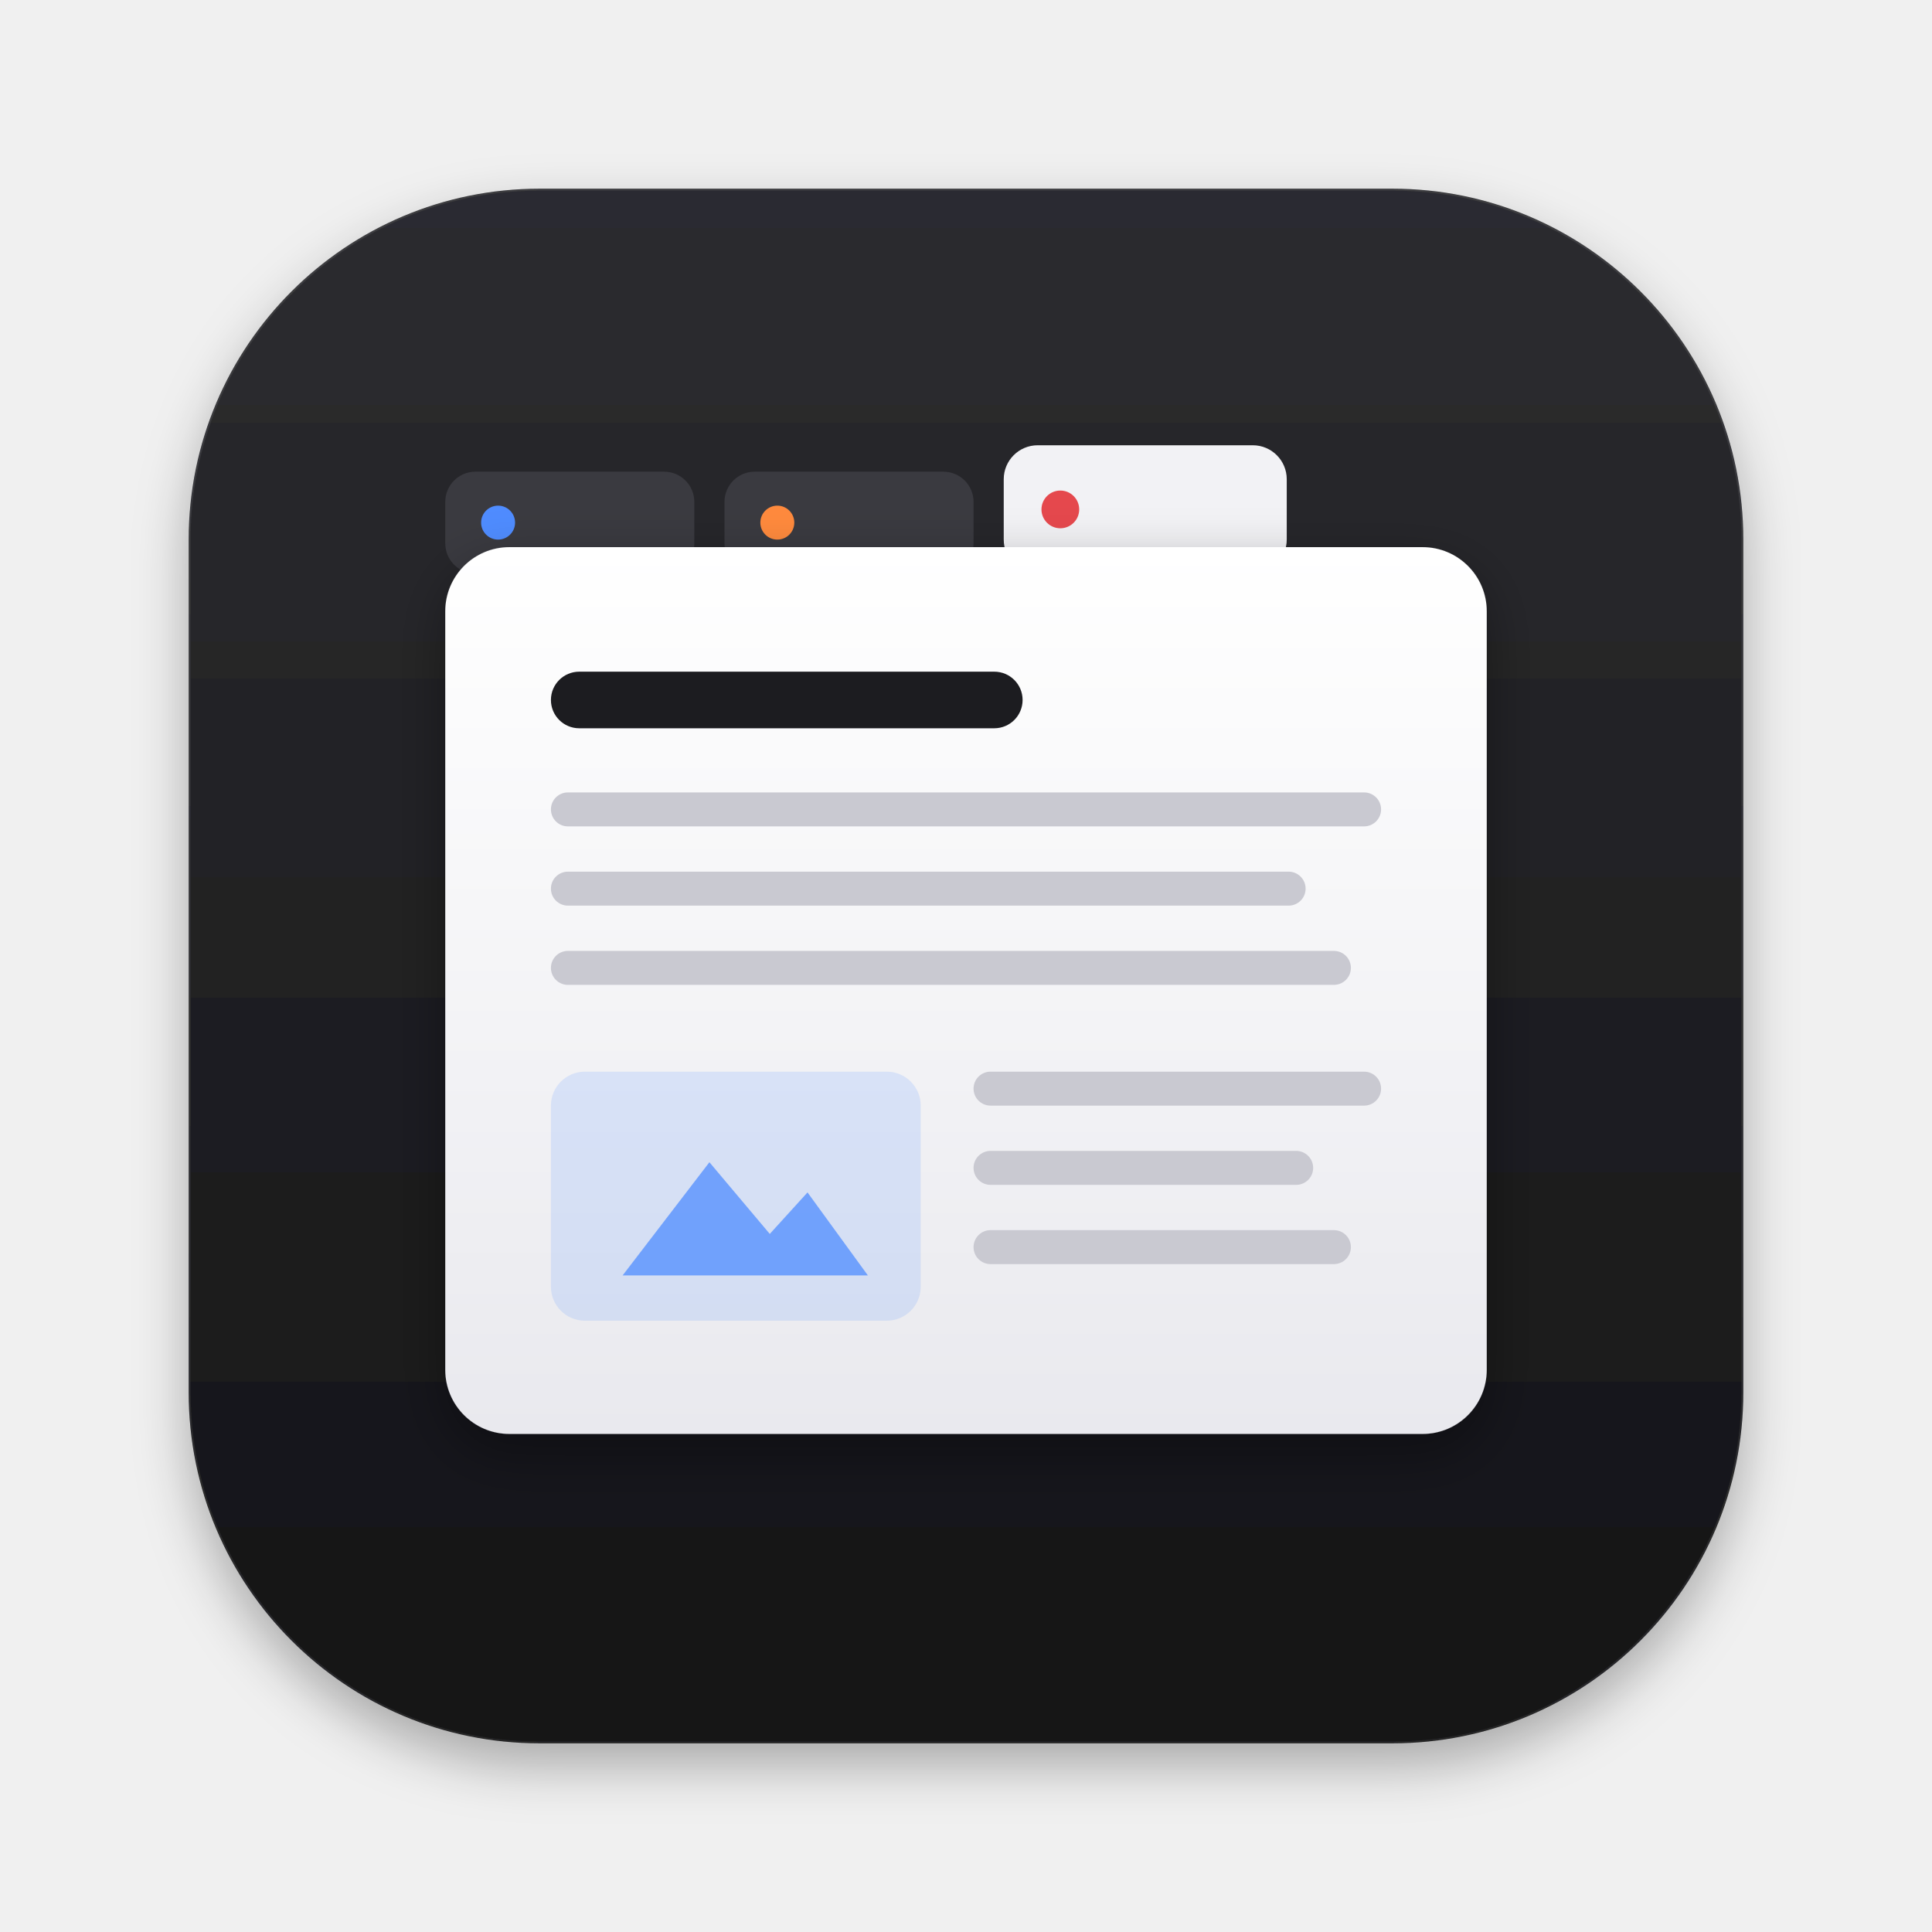
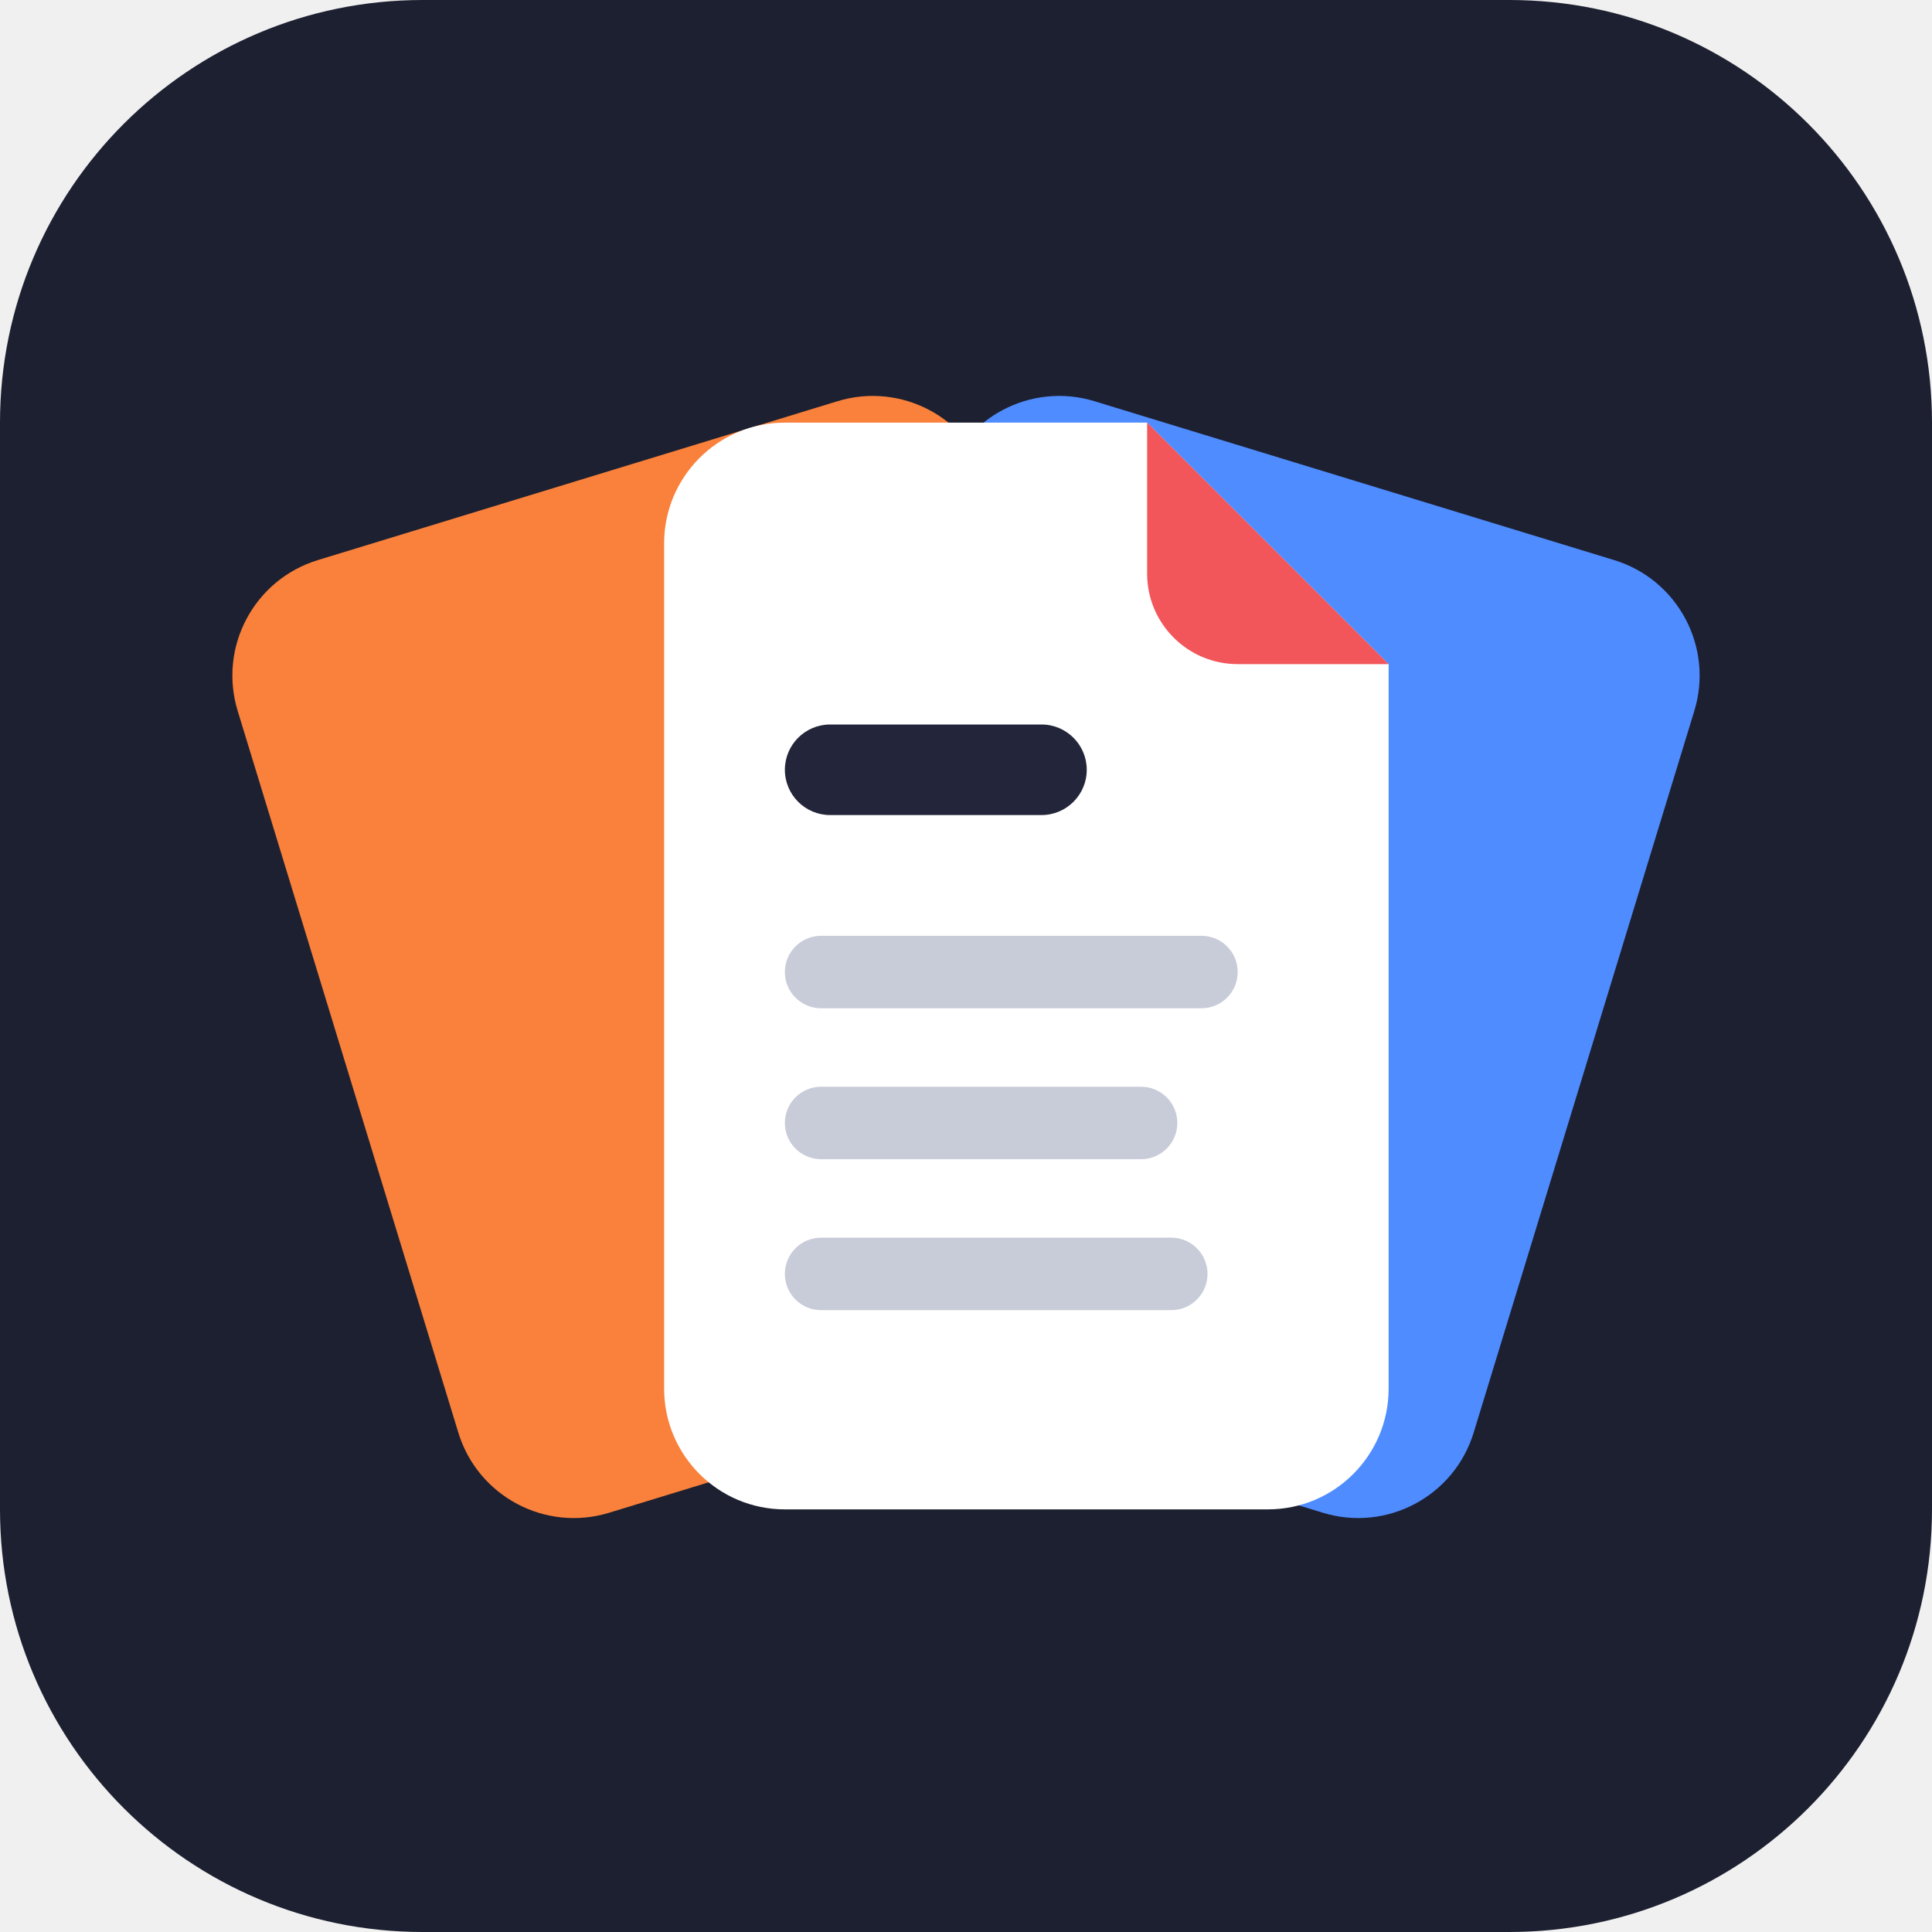
- <svg xmlns="http://www.w3.org/2000/svg" viewBox="0 0 1024 1024">
-   <defs>
-     <linearGradient id="bg" x1="0" y1="0" x2="0" y2="1">
-       <stop offset="0" stop-color="#2c2c30" />
-       <stop offset="1" stop-color="#141416" />
-     </linearGradient>
-     <linearGradient id="paper" x1="0" y1="0" x2="0" y2="1">
-       <stop offset="0" stop-color="#ffffff" />
-       <stop offset="1" stop-color="#e9e9ee" />
-     </linearGradient>
-     <filter id="shadow" x="-20%" y="-20%" width="140%" height="140%">
-       <feDropShadow dx="0" dy="10" stdDeviation="14" flood-color="#000" flood-opacity="0.35" />
-     </filter>
-     <filter id="iconShadow" x="-10%" y="-10%" width="120%" height="125%">
-       <feDropShadow dx="0" dy="12" stdDeviation="14" flood-color="#000" flood-opacity="0.3" />
-     </filter>
-   </defs>
-   <g filter="url(#iconShadow)">
-     <rect x="100" y="100" width="824" height="824" rx="186" fill="url(#bg)" />
-     <rect x="100.5" y="100.5" width="823" height="823" rx="185.5" fill="none" stroke="#ffffff" stroke-opacity="0.08" />
+ <svg xmlns="http://www.w3.org/2000/svg" viewBox="0 0 64 64">
+   <rect width="64" height="64" rx="14" fill="#1d2030" />
+   <g transform="rotate(-17 32 58)">
+     <rect x="19" y="14" width="26" height="33" rx="4" fill="#f9813b" />
  </g>
-   <rect x="236" y="250" width="132" height="54" rx="16" fill="#3a3a40" />
-   <rect x="384" y="250" width="132" height="54" rx="16" fill="#3a3a40" />
-   <rect x="532" y="236" width="150" height="68" rx="18" fill="#f2f2f5" />
-   <circle cx="264" cy="277" r="9" fill="#4f8cff" />
-   <circle cx="412" cy="277" r="9" fill="#ff8a3d" />
-   <circle cx="562" cy="270" r="10" fill="#e5484d" />
-   <g filter="url(#shadow)">
-     <rect x="236" y="290" width="552" height="470" rx="34" fill="url(#paper)" />
+   <g transform="rotate(17 32 58)">
+     <rect x="19" y="14" width="26" height="33" rx="4" fill="#4f8cff" />
  </g>
-   <rect x="292" y="356" width="250" height="30" rx="15" fill="#1c1c20" />
-   <rect x="292" y="420" width="440" height="18" rx="9" fill="#c9c9d1" />
-   <rect x="292" y="462" width="400" height="18" rx="9" fill="#c9c9d1" />
-   <rect x="292" y="504" width="424" height="18" rx="9" fill="#c9c9d1" />
-   <rect x="292" y="568" width="196" height="132" rx="18" fill="#4f8cff" fill-opacity="0.16" />
-   <rect x="516" y="568" width="216" height="18" rx="9" fill="#c9c9d1" />
-   <rect x="516" y="610" width="180" height="18" rx="9" fill="#c9c9d1" />
-   <rect x="516" y="652" width="200" height="18" rx="9" fill="#c9c9d1" />
-   <path d="M330 676 L376 616 L408 654 L428 632 L460 676 Z" fill="#4f8cff" fill-opacity="0.75" />
+   <path d="M22 18 a4 4 0 0 1 4 -4 h12 l8 8 v24 a4 4 0 0 1 -4 4 h-16 a4 4 0 0 1 -4 -4 z" fill="#ffffff" />
+   <path d="M38 14 l8 8 h-5 a3 3 0 0 1 -3 -3 z" fill="#f2555a" />
+   <rect x="26" y="24" width="10" height="3" rx="1.5" fill="#23263a" />
+   <rect x="26" y="31" width="15" height="2.4" rx="1.2" fill="#c8cbd8" />
+   <rect x="26" y="36" width="13" height="2.4" rx="1.2" fill="#c8cbd8" />
+   <rect x="26" y="41" width="14" height="2.4" rx="1.2" fill="#c8cbd8" />
</svg>
